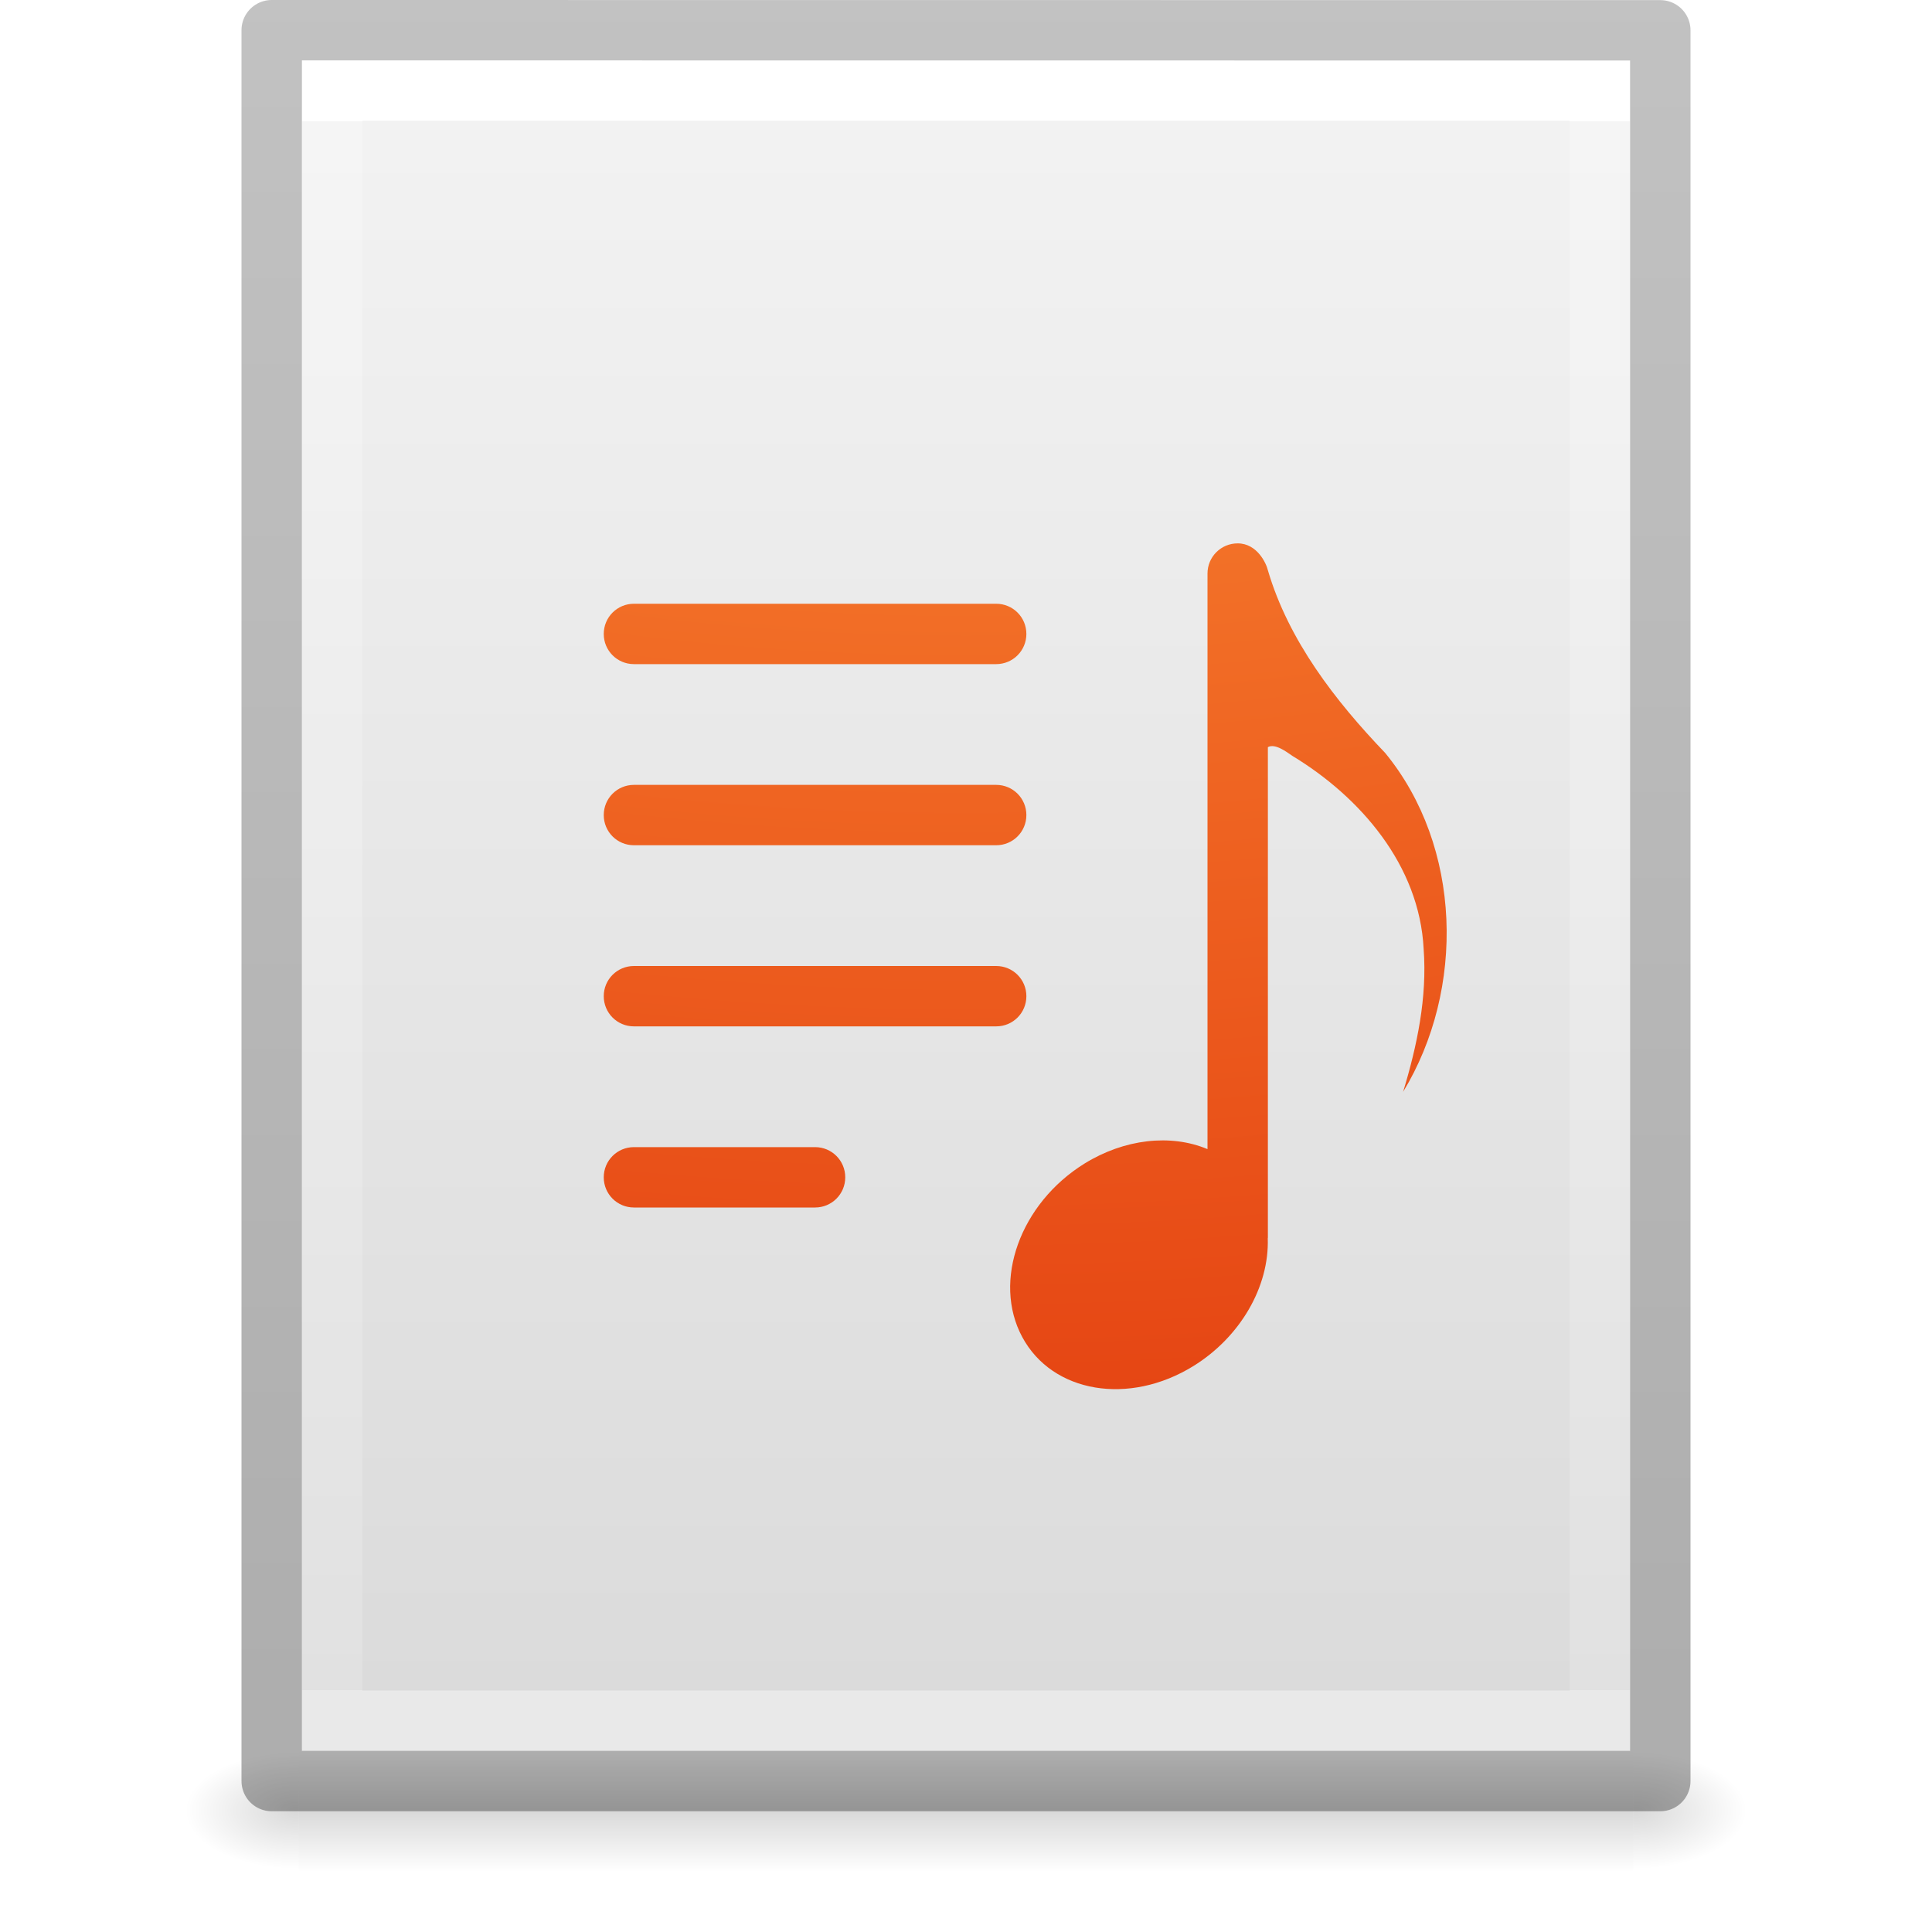
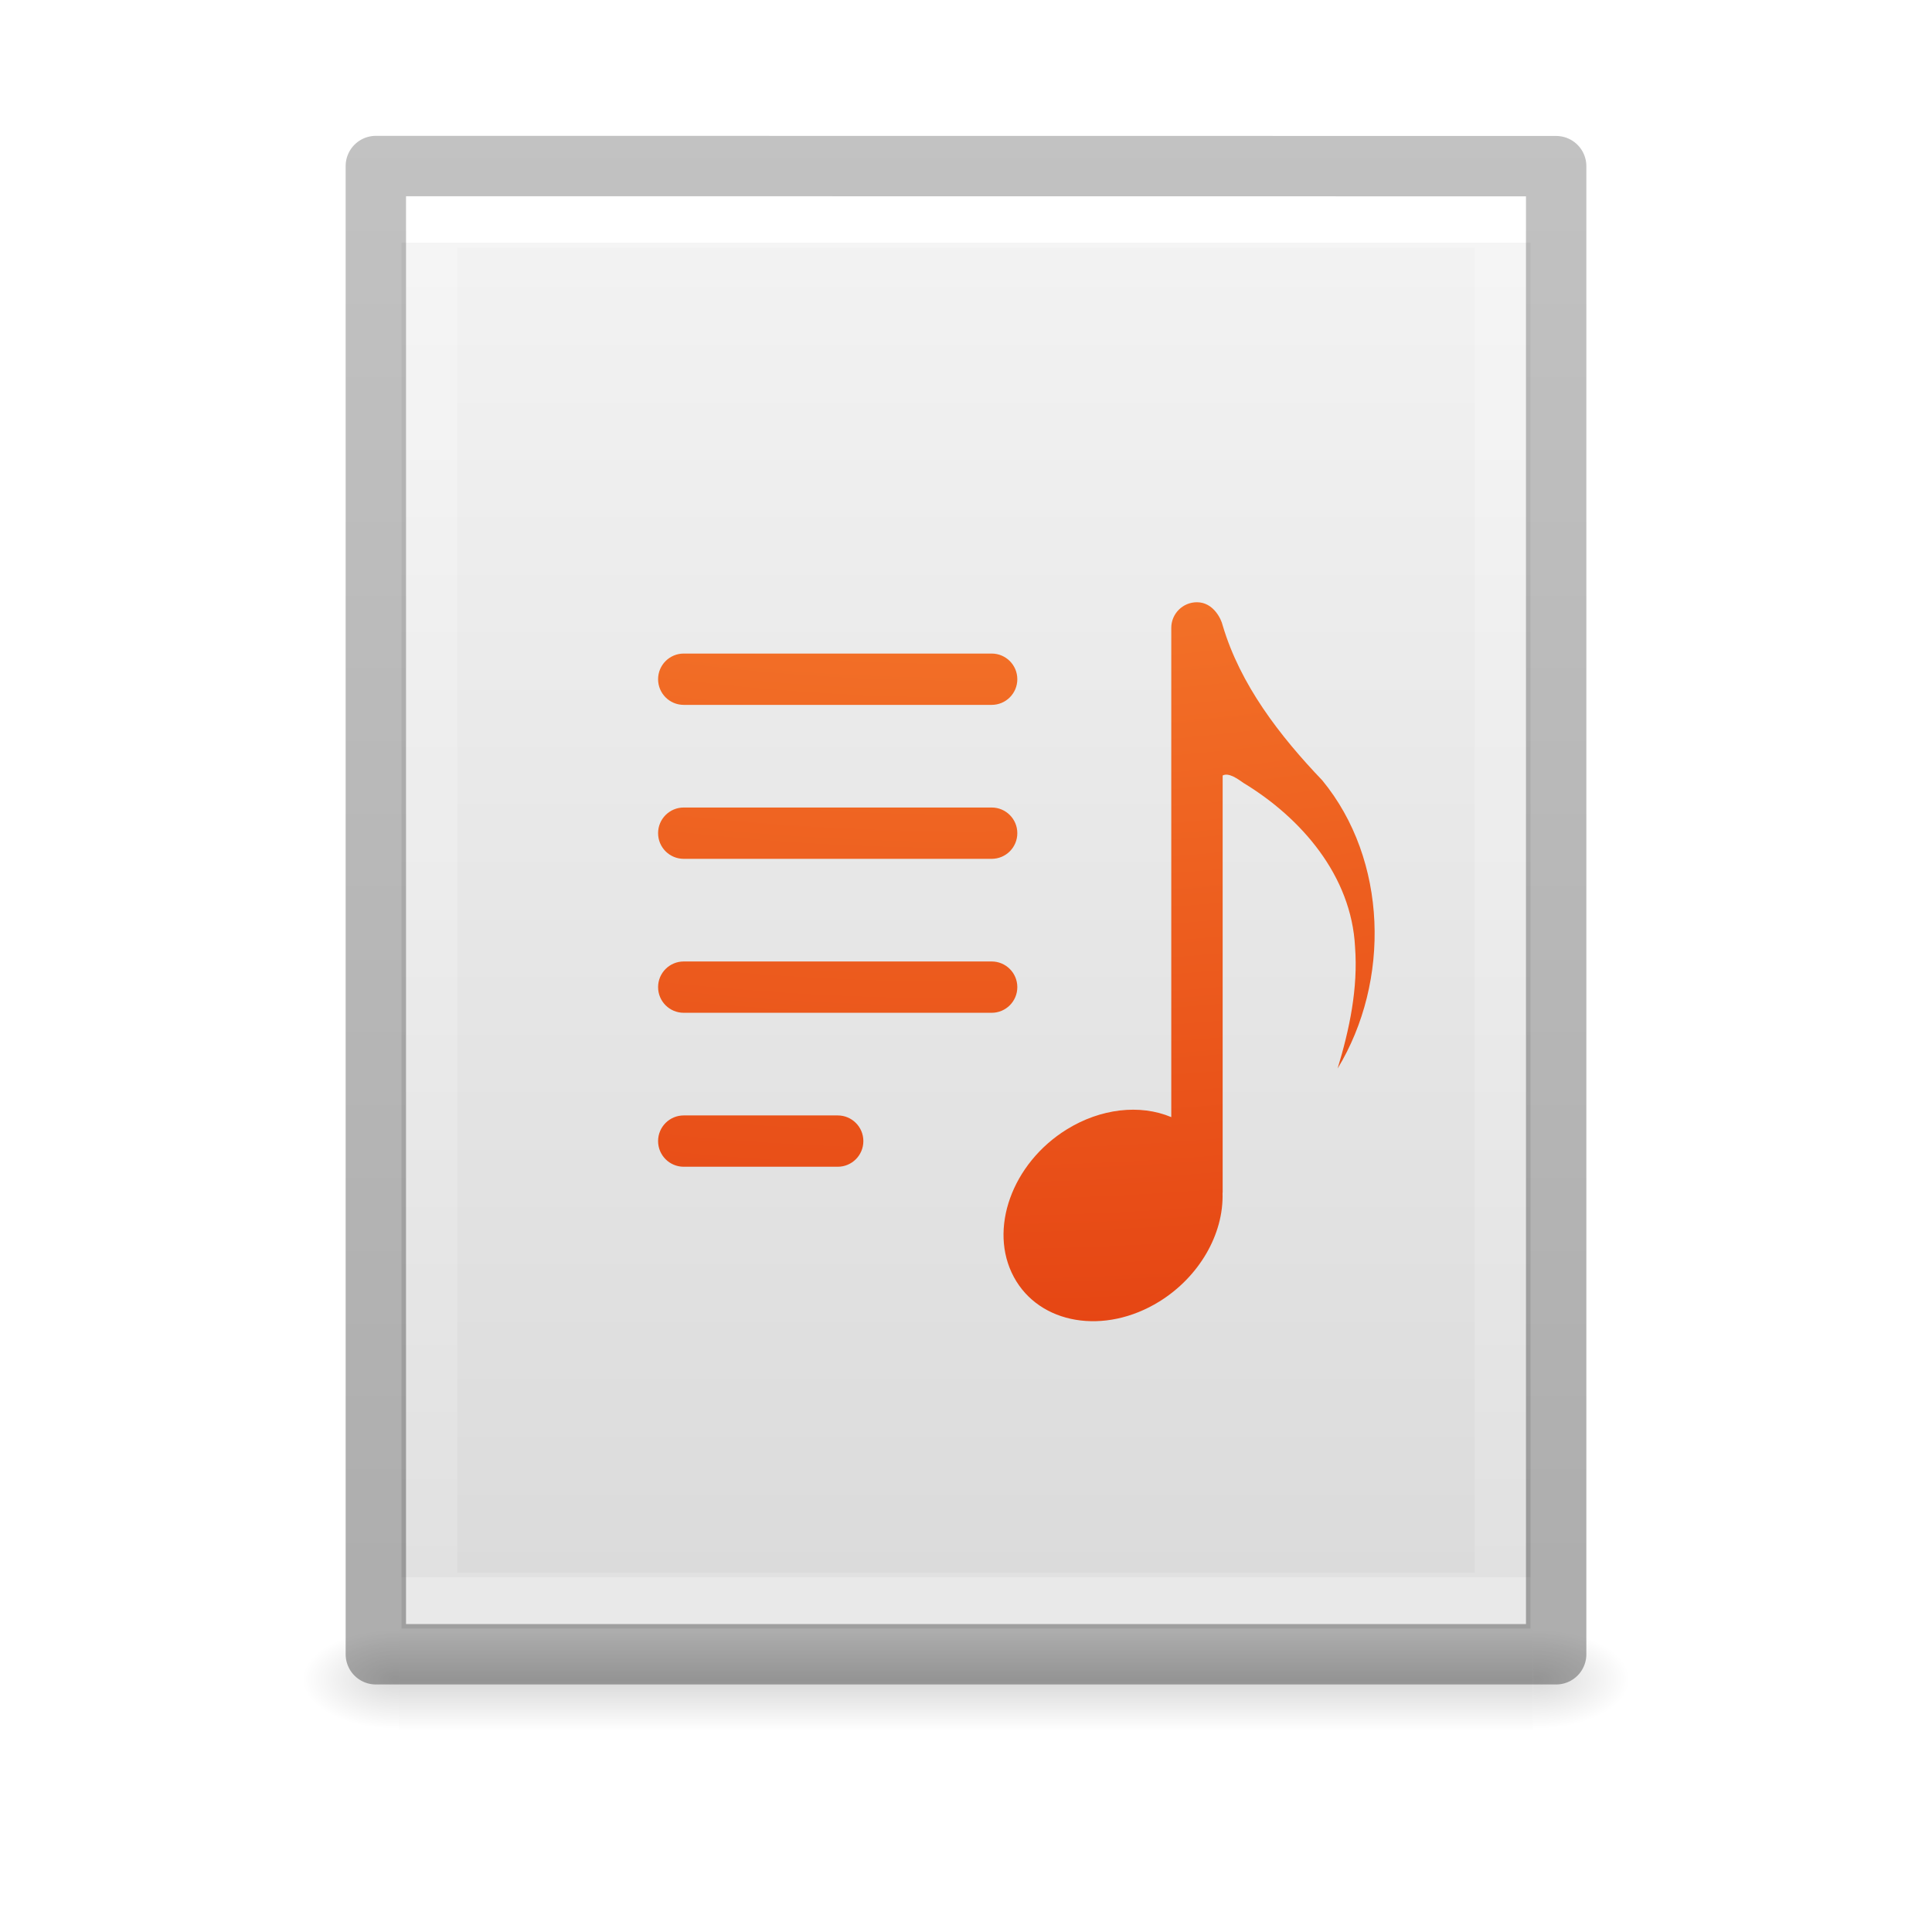
<svg xmlns="http://www.w3.org/2000/svg" xmlns:xlink="http://www.w3.org/1999/xlink" version="1.1" width="32" height="32" id="svg3182">
  <defs id="defs3184">
    <linearGradient id="linearGradient3977">
      <stop id="stop3979" style="stop-color:#ffffff;stop-opacity:1" offset="0" />
      <stop id="stop3981" style="stop-color:#ffffff;stop-opacity:0.235" offset="0" />
      <stop id="stop3983" style="stop-color:#ffffff;stop-opacity:0.157" offset="1" />
      <stop id="stop3985" style="stop-color:#ffffff;stop-opacity:0.392" offset="1" />
    </linearGradient>
    <linearGradient id="linearGradient3600-4">
      <stop id="stop3602-7" style="stop-color:#f4f4f4;stop-opacity:1" offset="0" />
      <stop id="stop3604-6" style="stop-color:#dbdbdb;stop-opacity:1" offset="1" />
    </linearGradient>
    <linearGradient id="linearGradient5060">
      <stop id="stop5062" style="stop-color:#000000;stop-opacity:1" offset="0" />
      <stop id="stop5064" style="stop-color:#000000;stop-opacity:0" offset="1" />
    </linearGradient>
    <linearGradient id="linearGradient5048">
      <stop id="stop5050" style="stop-color:#000000;stop-opacity:0" offset="0" />
      <stop id="stop5056" style="stop-color:#000000;stop-opacity:1" offset="0.5" />
      <stop id="stop5052" style="stop-color:#000000;stop-opacity:0" offset="1" />
    </linearGradient>
-     <linearGradient x1="24" y1="6.185" x2="24" y2="41.815" id="linearGradient3013" xlink:href="#linearGradient3977" gradientUnits="userSpaceOnUse" gradientTransform="matrix(0.5675676,0,0,0.7297297,2.378382,-2.513506)" />
-     <linearGradient x1="25.132" y1="0.985" x2="25.132" y2="47.013" id="linearGradient3016" xlink:href="#linearGradient3600-4" gradientUnits="userSpaceOnUse" gradientTransform="matrix(0.62857,0,0,0.6083939,0.9143198,-0.5347905)" />
-     <radialGradient cx="605.714" cy="486.648" r="117.143" fx="605.714" fy="486.648" id="radialGradient3021" xlink:href="#linearGradient5060" gradientUnits="userSpaceOnUse" gradientTransform="matrix(0.01566318,0,0,0.00823529,17.61043,25.98056)" />
-     <radialGradient cx="605.714" cy="486.648" r="117.143" fx="605.714" fy="486.648" id="radialGradient3024" xlink:href="#linearGradient5060" gradientUnits="userSpaceOnUse" gradientTransform="matrix(-0.01566318,0,0,0.00823529,14.38957,25.98056)" />
-     <linearGradient x1="302.857" y1="366.648" x2="302.857" y2="609.505" id="linearGradient3027" xlink:href="#linearGradient5048" gradientUnits="userSpaceOnUse" gradientTransform="matrix(0.04576928,0,0,0.00823529,-0.5423243,25.98055)" />
+     <linearGradient x1="24" y1="6.185" x2="24" y2="41.815" id="linearGradient3013" xlink:href="#linearGradient3977" gradientUnits="userSpaceOnUse" gradientTransform="matrix(0.4824324,0,0,0.6202703,4.421625,0.1885184)" />
+     <linearGradient x1="25.132" y1="0.985" x2="25.132" y2="47.013" id="linearGradient3016" xlink:href="#linearGradient3600-4" gradientUnits="userSpaceOnUse" gradientTransform="matrix(0.5342845,0,0,0.5171348,3.177172,1.870427)" />
+     <radialGradient cx="605.714" cy="486.648" r="117.143" fx="605.714" fy="486.648" id="radialGradient3021" xlink:href="#linearGradient5060" gradientUnits="userSpaceOnUse" gradientTransform="matrix(0.0133137,0,0,0.007,17.36887,24.40848)" />
+     <radialGradient cx="605.714" cy="486.648" r="117.143" fx="605.714" fy="486.648" id="radialGradient3024" xlink:href="#linearGradient5060" gradientUnits="userSpaceOnUse" gradientTransform="matrix(-0.0133137,0,0,0.007,14.63113,24.40848)" />
+     <linearGradient x1="302.857" y1="366.648" x2="302.857" y2="609.505" id="linearGradient3027" xlink:href="#linearGradient5048" gradientUnits="userSpaceOnUse" gradientTransform="matrix(0.03890389,0,0,0.007,1.939024,24.40846)" />
    <linearGradient id="linearGradient3104-6">
      <stop offset="0" style="stop-color:#000000;stop-opacity:0.318" id="stop3106-3" />
      <stop offset="1" style="stop-color:#000000;stop-opacity:0.24" id="stop3108-9" />
    </linearGradient>
-     <linearGradient xlink:href="#linearGradient3104-6" id="linearGradient3148" gradientUnits="userSpaceOnUse" gradientTransform="matrix(0.5306414,0,0,0.5897005,39.26961,-1.791918)" x1="-51.786" y1="50.786" x2="-51.786" y2="2.906" />
-     <radialGradient r="12.672" fy="16.232" fx="18.148" cy="16.232" cx="18.148" gradientTransform="matrix(0,4.936567,-6.284627,0,118.0064,-106.7004)" gradientUnits="userSpaceOnUse" id="radialGradient4873" xlink:href="#linearGradient2867-449-88-871-390-598-476-591-434-148-57-177-8-3-3" />
+     <linearGradient xlink:href="#linearGradient3104-6" id="linearGradient3148" gradientUnits="userSpaceOnUse" gradientTransform="matrix(0.4510452,0,0,0.5012454,35.77917,0.8018684)" x1="-51.786" y1="50.786" x2="-51.786" y2="2.906" />
+     <radialGradient r="12.672" fy="16.232" fx="18.148" cy="16.232" cx="18.148" gradientTransform="matrix(0,4.196082,-5.341933,0,102.7054,-88.37036)" gradientUnits="userSpaceOnUse" id="radialGradient4873" xlink:href="#linearGradient2867-449-88-871-390-598-476-591-434-148-57-177-8-3-3" />
    <linearGradient id="linearGradient2867-449-88-871-390-598-476-591-434-148-57-177-8-3-3">
      <stop id="stop3750-1-0-7" style="stop-color:#ffcd7d;stop-opacity:1" offset="0" />
      <stop id="stop3752-3-7-4" style="stop-color:#fc8f36;stop-opacity:1" offset="0.262" />
      <stop id="stop3754-1-8-5" style="stop-color:#e23a0e;stop-opacity:1" offset="0.705" />
      <stop id="stop3756-1-6-2" style="stop-color:#ac441f;stop-opacity:1" offset="1" />
    </linearGradient>
  </defs>
-   <rect width="22.1" height="2" x="4.95" y="29" id="rect2879" style="opacity:0.15;fill:url(#linearGradient3027);fill-opacity:1;fill-rule:nonzero;stroke:none;stroke-width:1;marker:none;visibility:visible;display:inline;overflow:visible" />
-   <path d="m 4.95,29 c 0,0 0,2 0,2 -0.807,0.004 -1.95,-0.448 -1.95,-1 0,-0.552 0.9,-1 1.95,-1 z" id="path2881" style="opacity:0.15;fill:url(#radialGradient3024);fill-opacity:1;fill-rule:nonzero;stroke:none;stroke-width:1;marker:none;visibility:visible;display:inline;overflow:visible" />
-   <path d="m 27.05,29 c 0,0 0,2 0,2 0.807,0.004 1.95,-0.448 1.95,-1 0,-0.552 -0.9,-1 -1.95,-1 z" id="path2883" style="opacity:0.15;fill:url(#radialGradient3021);fill-opacity:1;fill-rule:nonzero;stroke:none;stroke-width:1;marker:none;visibility:visible;display:inline;overflow:visible" />
-   <path d="m 5,1 c 5.041,0 22,0.002 22,0.002 L 27,29 C 27,29 12.333,29 5,29 5,19.667 5,10.333 5,1 z" id="path4160-3" style="fill:url(#linearGradient3016);fill-opacity:1;stroke:none;display:inline" />
-   <path d="m 26.5,28.5 -21,0 0,-27 21,0 z" id="rect6741-1" style="fill:none;stroke:url(#linearGradient3013);stroke-width:1;stroke-linecap:round;stroke-linejoin:miter;stroke-miterlimit:4;stroke-opacity:1;stroke-dasharray:none;stroke-dashoffset:0" />
-   <path style="fill:none;stroke:url(#linearGradient3148);stroke-width:1;stroke-linecap:butt;stroke-linejoin:round;stroke-miterlimit:4;stroke-opacity:1;stroke-dasharray:none;stroke-dashoffset:0;display:inline" id="path4160-6-1" d="m 4.5,0.5 c 5.27,0 23,0.002 23,0.002 l 2.4e-5,28.998 c 0,0 -15.333,0 -23,0 0,-9.667 0,-19.333 0,-29 z" />
-   <path id="rect4204" d="M 20.5,9 C 20.223,9 20,9.223 20,9.5 l 0,9.533 c -0.613,-0.257 -1.379,-0.167 -2.035,0.238 -1.069,0.661 -1.532,1.949 -1.033,2.875 0.498,0.926 1.768,1.14 2.836,0.479 0.773,-0.479 1.257,-1.311 1.23,-2.115 C 20.998,20.506 21,20.503 21,20.5 l 0,-8.125 c 0.12,-0.066 0.307,0.077 0.406,0.145 1.123,0.68 2.104,1.808 2.174,3.197 0.06,0.804 -0.108,1.603 -0.34,2.367 1.033,-1.699 0.977,-4.063 -0.299,-5.615 C 22.118,11.61 21.342,10.609 21,9.445 20.975,9.335 20.824,9 20.5,9 Z m -10,1 c -0.277,0 -0.5,0.223 -0.5,0.5 0,0.277 0.223,0.5 0.5,0.5 l 6,0 C 16.777,11 17,10.777 17,10.5 17,10.223 16.777,10 16.5,10 Z m 0,3 c -0.277,0 -0.5,0.223 -0.5,0.5 0,0.277 0.223,0.5 0.5,0.5 l 6,0 C 16.777,14 17,13.777 17,13.5 17,13.223 16.777,13 16.5,13 Z m 0,3 c -0.277,0 -0.5,0.223 -0.5,0.5 0,0.277 0.223,0.5 0.5,0.5 l 6,0 C 16.777,17 17,16.777 17,16.5 17,16.223 16.777,16 16.5,16 Z m 0,3 c -0.277,0 -0.5,0.223 -0.5,0.5 0,0.277 0.223,0.5 0.5,0.5 l 3,0 C 13.777,20 14,19.777 14,19.5 14,19.223 13.777,19 13.5,19 Z" style="color:#000000;clip-rule:nonzero;display:inline;overflow:visible;visibility:visible;opacity:1;isolation:auto;mix-blend-mode:normal;color-interpolation:sRGB;color-interpolation-filters:linearRGB;solid-color:#000000;solid-opacity:1;fill:url(#radialGradient4873);fill-opacity:1;fill-rule:nonzero;stroke:none;stroke-width:1;stroke-linecap:butt;stroke-linejoin:round;stroke-miterlimit:4;stroke-dasharray:none;stroke-dashoffset:0;stroke-opacity:1;marker:none;color-rendering:auto;image-rendering:auto;shape-rendering:auto;text-rendering:auto;enable-background:accumulate" />
+   <rect width="18.785" height="1.7" x="6.607" y="26.975" id="rect2879" style="display:inline;overflow:visible;visibility:visible;opacity:0.15;fill:url(#linearGradient3027);fill-opacity:1;fill-rule:nonzero;stroke:none;stroke-width:1;marker:none;stroke-miterlimit:4;stroke-dasharray:none" />
+   <path d="m 6.607,26.975 c 0,0 0,1.7 0,1.7 -0.686,0.003 -1.658,-0.381 -1.658,-0.85 0,-0.469 0.765,-0.85 1.658,-0.85 z" id="path2881" style="display:inline;overflow:visible;visibility:visible;opacity:0.15;fill:url(#radialGradient3024);fill-opacity:1;fill-rule:nonzero;stroke:none;stroke-width:1;marker:none;stroke-miterlimit:4;stroke-dasharray:none" />
+   <path d="m 25.393,26.975 c 0,0 0,1.7 0,1.7 0.686,0.003 1.658,-0.381 1.658,-0.85 0,-0.469 -0.765,-0.85 -1.658,-0.85 z" id="path2883" style="display:inline;overflow:visible;visibility:visible;opacity:0.15;fill:url(#radialGradient3021);fill-opacity:1;fill-rule:nonzero;stroke:none;stroke-width:1;marker:none;stroke-miterlimit:4;stroke-dasharray:none" />
+   <path d="m 6.65,3.175 c 4.285,0 18.7,0.002 18.7,0.002 L 25.35,26.975 c 0,0 -12.467,0 -18.7,0 0,-7.933 0,-15.867 0,-23.8 z" id="path4160-3" style="display:inline;fill:url(#linearGradient3016);fill-opacity:1;stroke:none;stroke-width:1;stroke-miterlimit:4;stroke-dasharray:none" />
+   <path d="M 24.925,26.55 H 7.075 V 3.6 h 17.85 z" id="rect6741-1" style="fill:none;stroke:url(#linearGradient3013);stroke-width:1;stroke-linecap:round;stroke-linejoin:miter;stroke-miterlimit:4;stroke-dasharray:none;stroke-dashoffset:0;stroke-opacity:1" />
+   <path style="display:inline;fill:none;stroke:url(#linearGradient3148);stroke-width:1;stroke-linecap:butt;stroke-linejoin:round;stroke-miterlimit:4;stroke-dasharray:none;stroke-dashoffset:0;stroke-opacity:1" id="path4160-6-1" d="m 6.225,2.75 c 4.48,0 19.55,0.002 19.55,0.002 l 2e-5,24.648 c 0,0 -13.033,0 -19.55,0 0,-8.217 0,-16.433 0,-24.65 z" />
+   <path id="rect4204" d="m 19.825,9.975 c -0.235,0 -0.425,0.19 -0.425,0.425 v 8.103 c -0.521,-0.219 -1.172,-0.142 -1.73,0.203 -0.909,0.562 -1.302,1.657 -0.878,2.444 0.423,0.787 1.503,0.969 2.411,0.407 0.657,-0.407 1.068,-1.114 1.046,-1.798 5.9e-5,-0.003 0.002,-0.005 0.002,-0.008 v -6.906 c 0.102,-0.056 0.261,0.065 0.345,0.123 0.955,0.578 1.789,1.536 1.848,2.718 0.051,0.683 -0.092,1.363 -0.289,2.012 0.878,-1.444 0.831,-3.454 -0.254,-4.773 C 21.201,12.193 20.541,11.342 20.25,10.354 20.229,10.26 20.101,9.975 19.825,9.975 Z m -8.5,0.85 c -0.235,0 -0.425,0.19 -0.425,0.425 0,0.235 0.19,0.425 0.425,0.425 h 5.1 c 0.235,0 0.425,-0.19 0.425,-0.425 0,-0.235 -0.19,-0.425 -0.425,-0.425 z m 0,2.55 c -0.235,0 -0.425,0.19 -0.425,0.425 0,0.235 0.19,0.425 0.425,0.425 h 5.1 c 0.235,0 0.425,-0.19 0.425,-0.425 0,-0.235 -0.19,-0.425 -0.425,-0.425 z m 0,2.55 c -0.235,0 -0.425,0.19 -0.425,0.425 0,0.235 0.19,0.425 0.425,0.425 h 5.1 c 0.235,0 0.425,-0.19 0.425,-0.425 0,-0.235 -0.19,-0.425 -0.425,-0.425 z m 0,2.55 c -0.235,0 -0.425,0.19 -0.425,0.425 0,0.235 0.19,0.425 0.425,0.425 h 2.55 c 0.235,0 0.425,-0.19 0.425,-0.425 0,-0.235 -0.19,-0.425 -0.425,-0.425 z" style="color:#000000;clip-rule:nonzero;display:inline;overflow:visible;visibility:visible;opacity:1;isolation:auto;mix-blend-mode:normal;color-interpolation:sRGB;color-interpolation-filters:linearRGB;solid-color:#000000;solid-opacity:1;fill:url(#radialGradient4873);fill-opacity:1;fill-rule:nonzero;stroke:none;stroke-width:1;stroke-linecap:butt;stroke-linejoin:round;stroke-miterlimit:4;stroke-dasharray:none;stroke-dashoffset:0;stroke-opacity:1;marker:none;color-rendering:auto;image-rendering:auto;shape-rendering:auto;text-rendering:auto;enable-background:accumulate" />
</svg>
